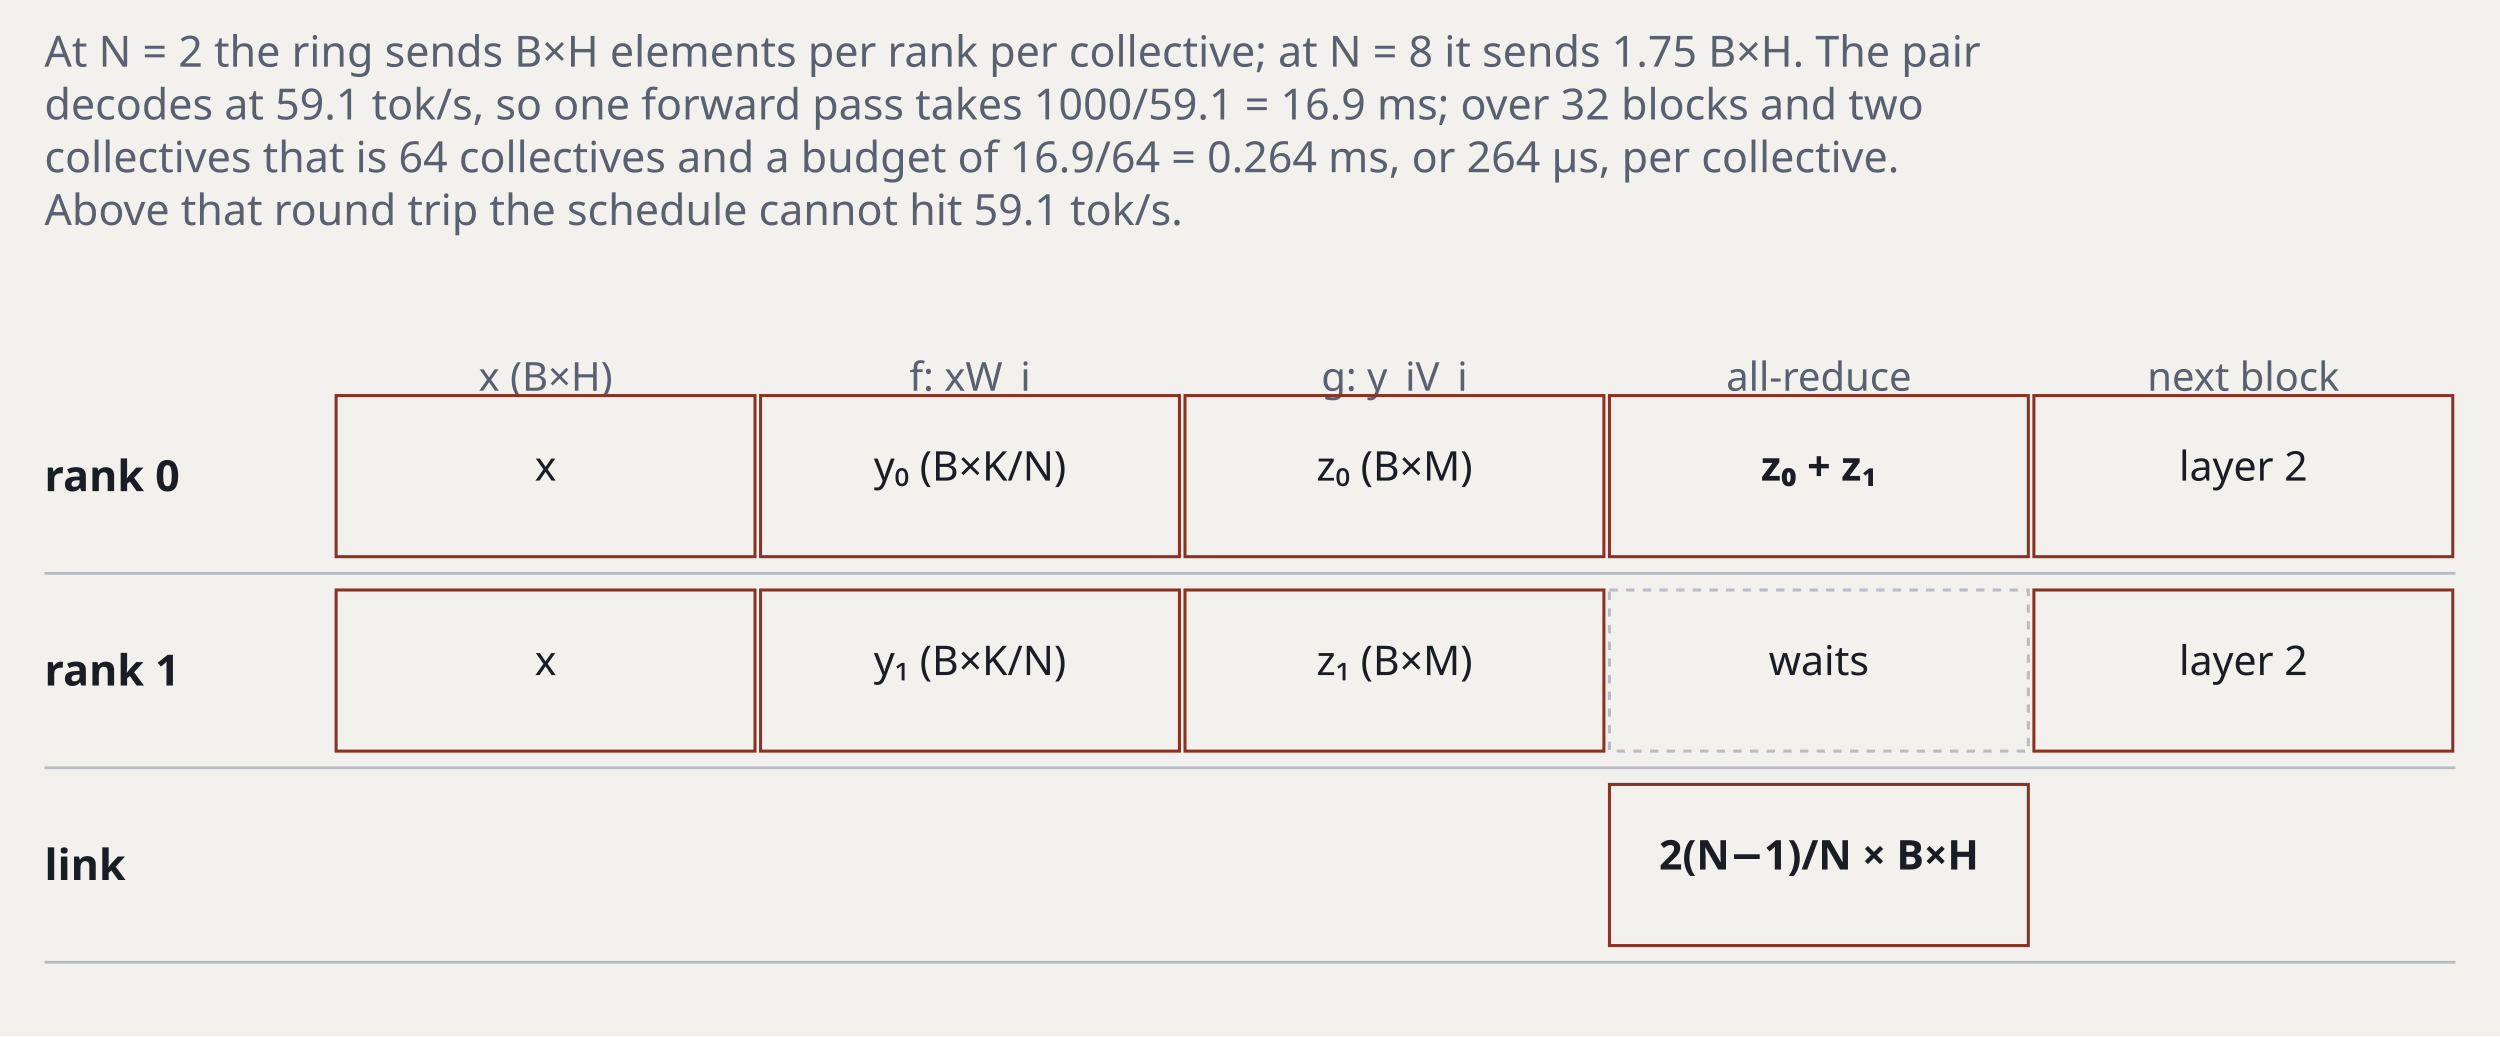
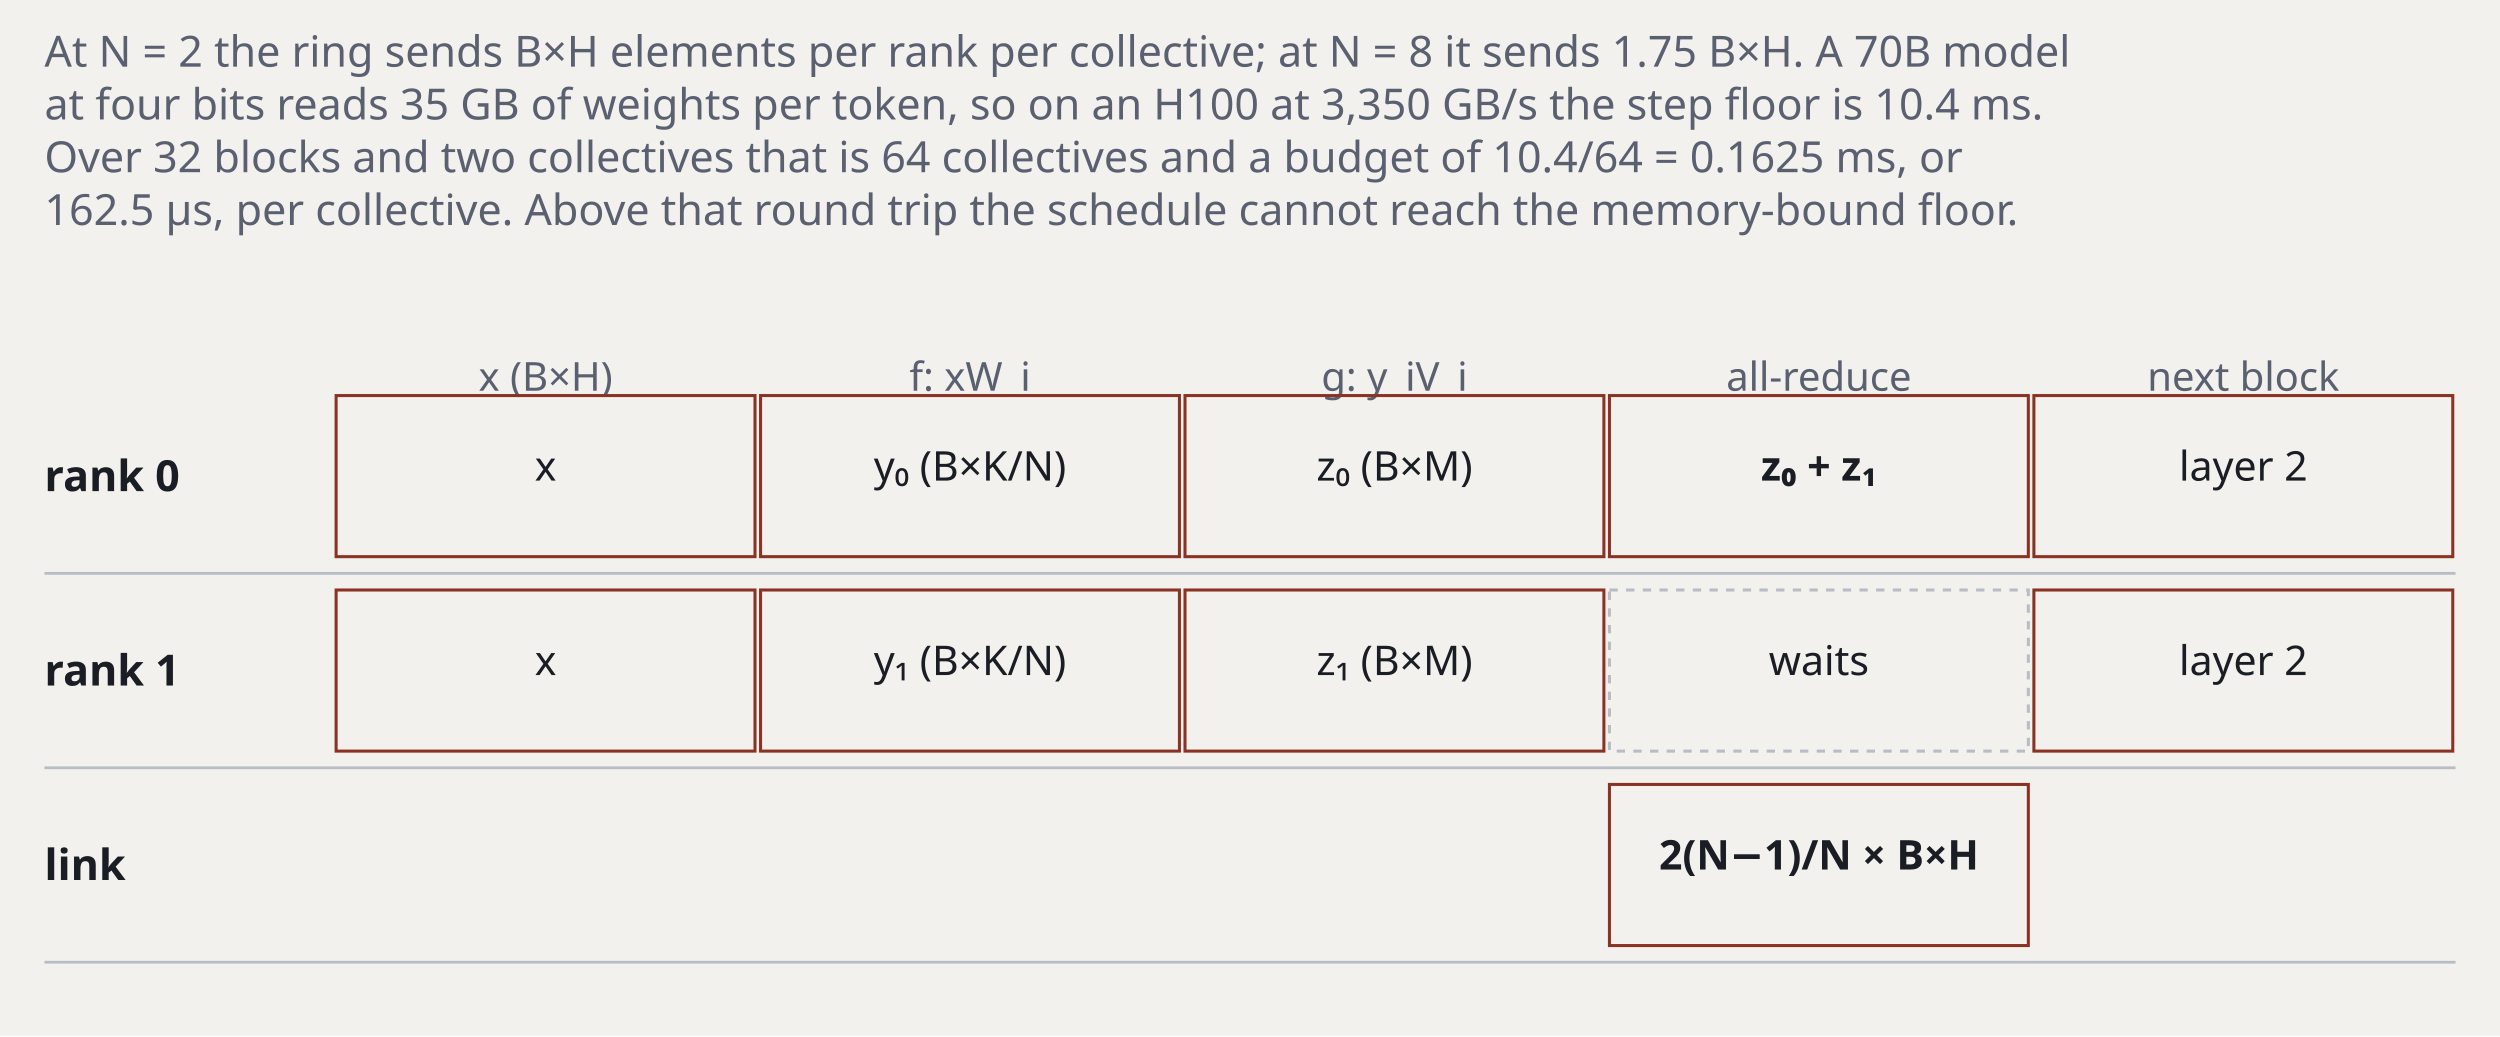
<svg xmlns="http://www.w3.org/2000/svg" class="fig-svg" viewBox="0 0 900 373" width="100%" role="img" aria-labelledby="fig-title-3b5138a7" aria-describedby="fig-desc-3b5138a7">
  <defs>
    <marker id="arrow-3b5138a7" viewBox="0 0 8 8" refX="7" refY="4" markerWidth="7" markerHeight="7" orient="auto">
      <path d="M0,0 L8,4 L0,8 z" fill="var(--color-muted, #5a6070)" />
    </marker>
    <marker id="arrow-accent-3b5138a7" viewBox="0 0 8 8" refX="7" refY="4" markerWidth="7" markerHeight="7" orient="auto">
      <path d="M0,0 L8,4 L0,8 z" fill="var(--color-accent, #8a3324)" />
    </marker>
  </defs>
  <rect x="0" y="0" width="900" height="373" fill="var(--color-sheet, #f2f1ed)" />
-   <text x="16.00" y="24.00" font-family="'Hanken Grotesk', ui-sans-serif, system-ui, sans-serif" font-size="15.48" font-weight="400" fill="var(--color-muted, #5a6070)" text-anchor="start">At N = 2 the ring sends B×H elements per rank per collective; at N = 8 it sends 1.75 B×H. The pair</text>
-   <text x="16.00" y="43.00" font-family="'Hanken Grotesk', ui-sans-serif, system-ui, sans-serif" font-size="15.48" font-weight="400" fill="var(--color-muted, #5a6070)" text-anchor="start">decodes at 59.1 tok/s, so one forward pass takes 1000/59.1 = 16.9 ms; over 32 blocks and two</text>
-   <text x="16.00" y="62.00" font-family="'Hanken Grotesk', ui-sans-serif, system-ui, sans-serif" font-size="15.48" font-weight="400" fill="var(--color-muted, #5a6070)" text-anchor="start">collectives that is 64 collectives and a budget of 16.9/64 = 0.264 ms, or 264 µs, per collective.</text>
-   <text x="16.00" y="81.00" font-family="'Hanken Grotesk', ui-sans-serif, system-ui, sans-serif" font-size="15.48" font-weight="400" fill="var(--color-muted, #5a6070)" text-anchor="start">Above that round trip the schedule cannot hit 59.1 tok/s.</text>
+   <text x="16.00" y="24.00" font-family="'Hanken Grotesk', ui-sans-serif, system-ui, sans-serif" font-size="15.48" font-weight="400" fill="var(--color-muted, #5a6070)" text-anchor="start">At N = 2 the ring sends B×H elements per rank per collective; at N = 8 it sends 1.75 B×H. A 70B model</text>
+   <text x="16.00" y="43.00" font-family="'Hanken Grotesk', ui-sans-serif, system-ui, sans-serif" font-size="15.48" font-weight="400" fill="var(--color-muted, #5a6070)" text-anchor="start">at four bits reads 35 GB of weights per token, so on an H100 at 3,350 GB/s the step floor is 10.4 ms.</text>
+   <text x="16.00" y="62.00" font-family="'Hanken Grotesk', ui-sans-serif, system-ui, sans-serif" font-size="15.48" font-weight="400" fill="var(--color-muted, #5a6070)" text-anchor="start">Over 32 blocks and two collectives that is 64 collectives and a budget of 10.4/64 = 0.1625 ms, or</text>
+   <text x="16.00" y="81.00" font-family="'Hanken Grotesk', ui-sans-serif, system-ui, sans-serif" font-size="15.48" font-weight="400" fill="var(--color-muted, #5a6070)" text-anchor="start">162.5 µs, per collective. Above that round trip the schedule cannot reach the memory-bound floor.</text>
  <text x="196.40" y="140.67" font-family="'Hanken Grotesk', ui-sans-serif, system-ui, sans-serif" font-size="14.4" font-weight="400" fill="var(--color-muted, #5a6070)" text-anchor="middle" data-part="input">x (B×H)</text>
  <text x="349.20" y="140.67" font-family="'Hanken Grotesk', ui-sans-serif, system-ui, sans-serif" font-size="14.4" font-weight="400" fill="var(--color-muted, #5a6070)" text-anchor="middle" data-part="column-parallel">f: xW_i</text>
  <text x="502.00" y="140.67" font-family="'Hanken Grotesk', ui-sans-serif, system-ui, sans-serif" font-size="14.4" font-weight="400" fill="var(--color-muted, #5a6070)" text-anchor="middle" data-part="row-parallel">g: y_iV_i</text>
  <text x="654.80" y="140.67" font-family="'Hanken Grotesk', ui-sans-serif, system-ui, sans-serif" font-size="14.4" font-weight="400" fill="var(--color-muted, #5a6070)" text-anchor="middle" data-part="all-reduce">all-reduce</text>
  <text x="807.60" y="140.67" font-family="'Hanken Grotesk', ui-sans-serif, system-ui, sans-serif" font-size="14.4" font-weight="400" fill="var(--color-muted, #5a6070)" text-anchor="middle" data-part="next-block">next block</text>
  <text x="16.00" y="176.80" font-family="'Hanken Grotesk', ui-sans-serif, system-ui, sans-serif" font-size="15.48" font-weight="600" fill="var(--color-ink, #1a1d24)" text-anchor="start" data-part="input">rank 0</text>
  <line x1="16.00" y1="206.40" x2="884.00" y2="206.40" stroke="var(--color-rule, #b8bcc4)" stroke-width="1" data-part="input" />
  <rect x="121.00" y="142.40" width="150.80" height="58.00" rx="0" fill="none" stroke="var(--color-accent, #8a3324)" stroke-width="1.1" data-part="input" />
  <text x="196.40" y="173.03" font-family="'Hanken Grotesk', ui-sans-serif, system-ui, sans-serif" font-size="14.76" font-weight="400" fill="var(--color-ink, #1a1d24)" text-anchor="middle" data-part="input">x</text>
  <rect x="273.80" y="142.40" width="150.80" height="58.00" rx="0" fill="none" stroke="var(--color-accent, #8a3324)" stroke-width="1.1" data-part="column-parallel" />
  <text x="349.20" y="173.03" font-family="'Hanken Grotesk', ui-sans-serif, system-ui, sans-serif" font-size="14.76" font-weight="400" fill="var(--color-ink, #1a1d24)" text-anchor="middle" data-part="column-parallel">y₀ (B×K/N)</text>
  <rect x="426.60" y="142.40" width="150.80" height="58.00" rx="0" fill="none" stroke="var(--color-accent, #8a3324)" stroke-width="1.1" data-part="row-parallel" />
  <text x="502.00" y="173.03" font-family="'Hanken Grotesk', ui-sans-serif, system-ui, sans-serif" font-size="14.76" font-weight="400" fill="var(--color-ink, #1a1d24)" text-anchor="middle" data-part="row-parallel">z₀ (B×M)</text>
  <rect x="579.40" y="142.40" width="150.80" height="58.00" rx="0" fill="none" stroke="var(--color-accent, #8a3324)" stroke-width="1.1" data-part="all-reduce" />
  <text x="654.80" y="173.03" font-family="'Hanken Grotesk', ui-sans-serif, system-ui, sans-serif" font-size="14.76" font-weight="600" fill="var(--color-ink, #1a1d24)" text-anchor="middle" data-part="all-reduce">z₀ + z₁</text>
  <rect x="732.20" y="142.40" width="150.80" height="58.00" rx="0" fill="none" stroke="var(--color-accent, #8a3324)" stroke-width="1.1" data-part="next-block" />
  <text x="807.60" y="173.03" font-family="'Hanken Grotesk', ui-sans-serif, system-ui, sans-serif" font-size="14.76" font-weight="400" fill="var(--color-ink, #1a1d24)" text-anchor="middle" data-part="next-block">layer 2</text>
  <text x="16.00" y="246.80" font-family="'Hanken Grotesk', ui-sans-serif, system-ui, sans-serif" font-size="15.48" font-weight="600" fill="var(--color-ink, #1a1d24)" text-anchor="start" data-part="column-parallel">rank 1</text>
  <line x1="16.00" y1="276.40" x2="884.00" y2="276.40" stroke="var(--color-rule, #b8bcc4)" stroke-width="1" data-part="column-parallel" />
  <rect x="121.00" y="212.40" width="150.80" height="58.00" rx="0" fill="none" stroke="var(--color-accent, #8a3324)" stroke-width="1.1" data-part="input" />
  <text x="196.40" y="243.03" font-family="'Hanken Grotesk', ui-sans-serif, system-ui, sans-serif" font-size="14.76" font-weight="400" fill="var(--color-ink, #1a1d24)" text-anchor="middle" data-part="input">x</text>
  <rect x="273.80" y="212.40" width="150.80" height="58.00" rx="0" fill="none" stroke="var(--color-accent, #8a3324)" stroke-width="1.1" data-part="column-parallel" />
  <text x="349.20" y="243.03" font-family="'Hanken Grotesk', ui-sans-serif, system-ui, sans-serif" font-size="14.76" font-weight="400" fill="var(--color-ink, #1a1d24)" text-anchor="middle" data-part="column-parallel">y₁ (B×K/N)</text>
  <rect x="426.60" y="212.40" width="150.80" height="58.00" rx="0" fill="none" stroke="var(--color-accent, #8a3324)" stroke-width="1.1" data-part="row-parallel" />
  <text x="502.00" y="243.03" font-family="'Hanken Grotesk', ui-sans-serif, system-ui, sans-serif" font-size="14.76" font-weight="400" fill="var(--color-ink, #1a1d24)" text-anchor="middle" data-part="row-parallel">z₁ (B×M)</text>
  <rect x="579.40" y="212.40" width="150.80" height="58.00" rx="0" fill="none" stroke="var(--color-rule, #b8bcc4)" stroke-width="1.1" stroke-dasharray="3 3" data-part="all-reduce" />
  <text x="654.80" y="243.03" font-family="'Hanken Grotesk', ui-sans-serif, system-ui, sans-serif" font-size="14.76" font-weight="400" fill="var(--color-ink, #1a1d24)" text-anchor="middle" data-part="all-reduce">waits</text>
  <rect x="732.20" y="212.40" width="150.80" height="58.00" rx="0" fill="none" stroke="var(--color-accent, #8a3324)" stroke-width="1.1" data-part="next-block" />
  <text x="807.60" y="243.03" font-family="'Hanken Grotesk', ui-sans-serif, system-ui, sans-serif" font-size="14.76" font-weight="400" fill="var(--color-ink, #1a1d24)" text-anchor="middle" data-part="next-block">layer 2</text>
  <text x="16.00" y="316.80" font-family="'Hanken Grotesk', ui-sans-serif, system-ui, sans-serif" font-size="15.48" font-weight="600" fill="var(--color-ink, #1a1d24)" text-anchor="start" data-part="row-parallel">link</text>
  <line x1="16.00" y1="346.40" x2="884.00" y2="346.40" stroke="var(--color-rule, #b8bcc4)" stroke-width="1" data-part="row-parallel" />
  <rect x="579.40" y="282.40" width="150.80" height="58.00" rx="0" fill="none" stroke="var(--color-accent, #8a3324)" stroke-width="1.1" data-part="all-reduce" />
  <text x="654.80" y="313.03" font-family="'Hanken Grotesk', ui-sans-serif, system-ui, sans-serif" font-size="14.76" font-weight="600" fill="var(--color-ink, #1a1d24)" text-anchor="middle" data-part="all-reduce">2(N−1)/N × B×H</text>
</svg>
